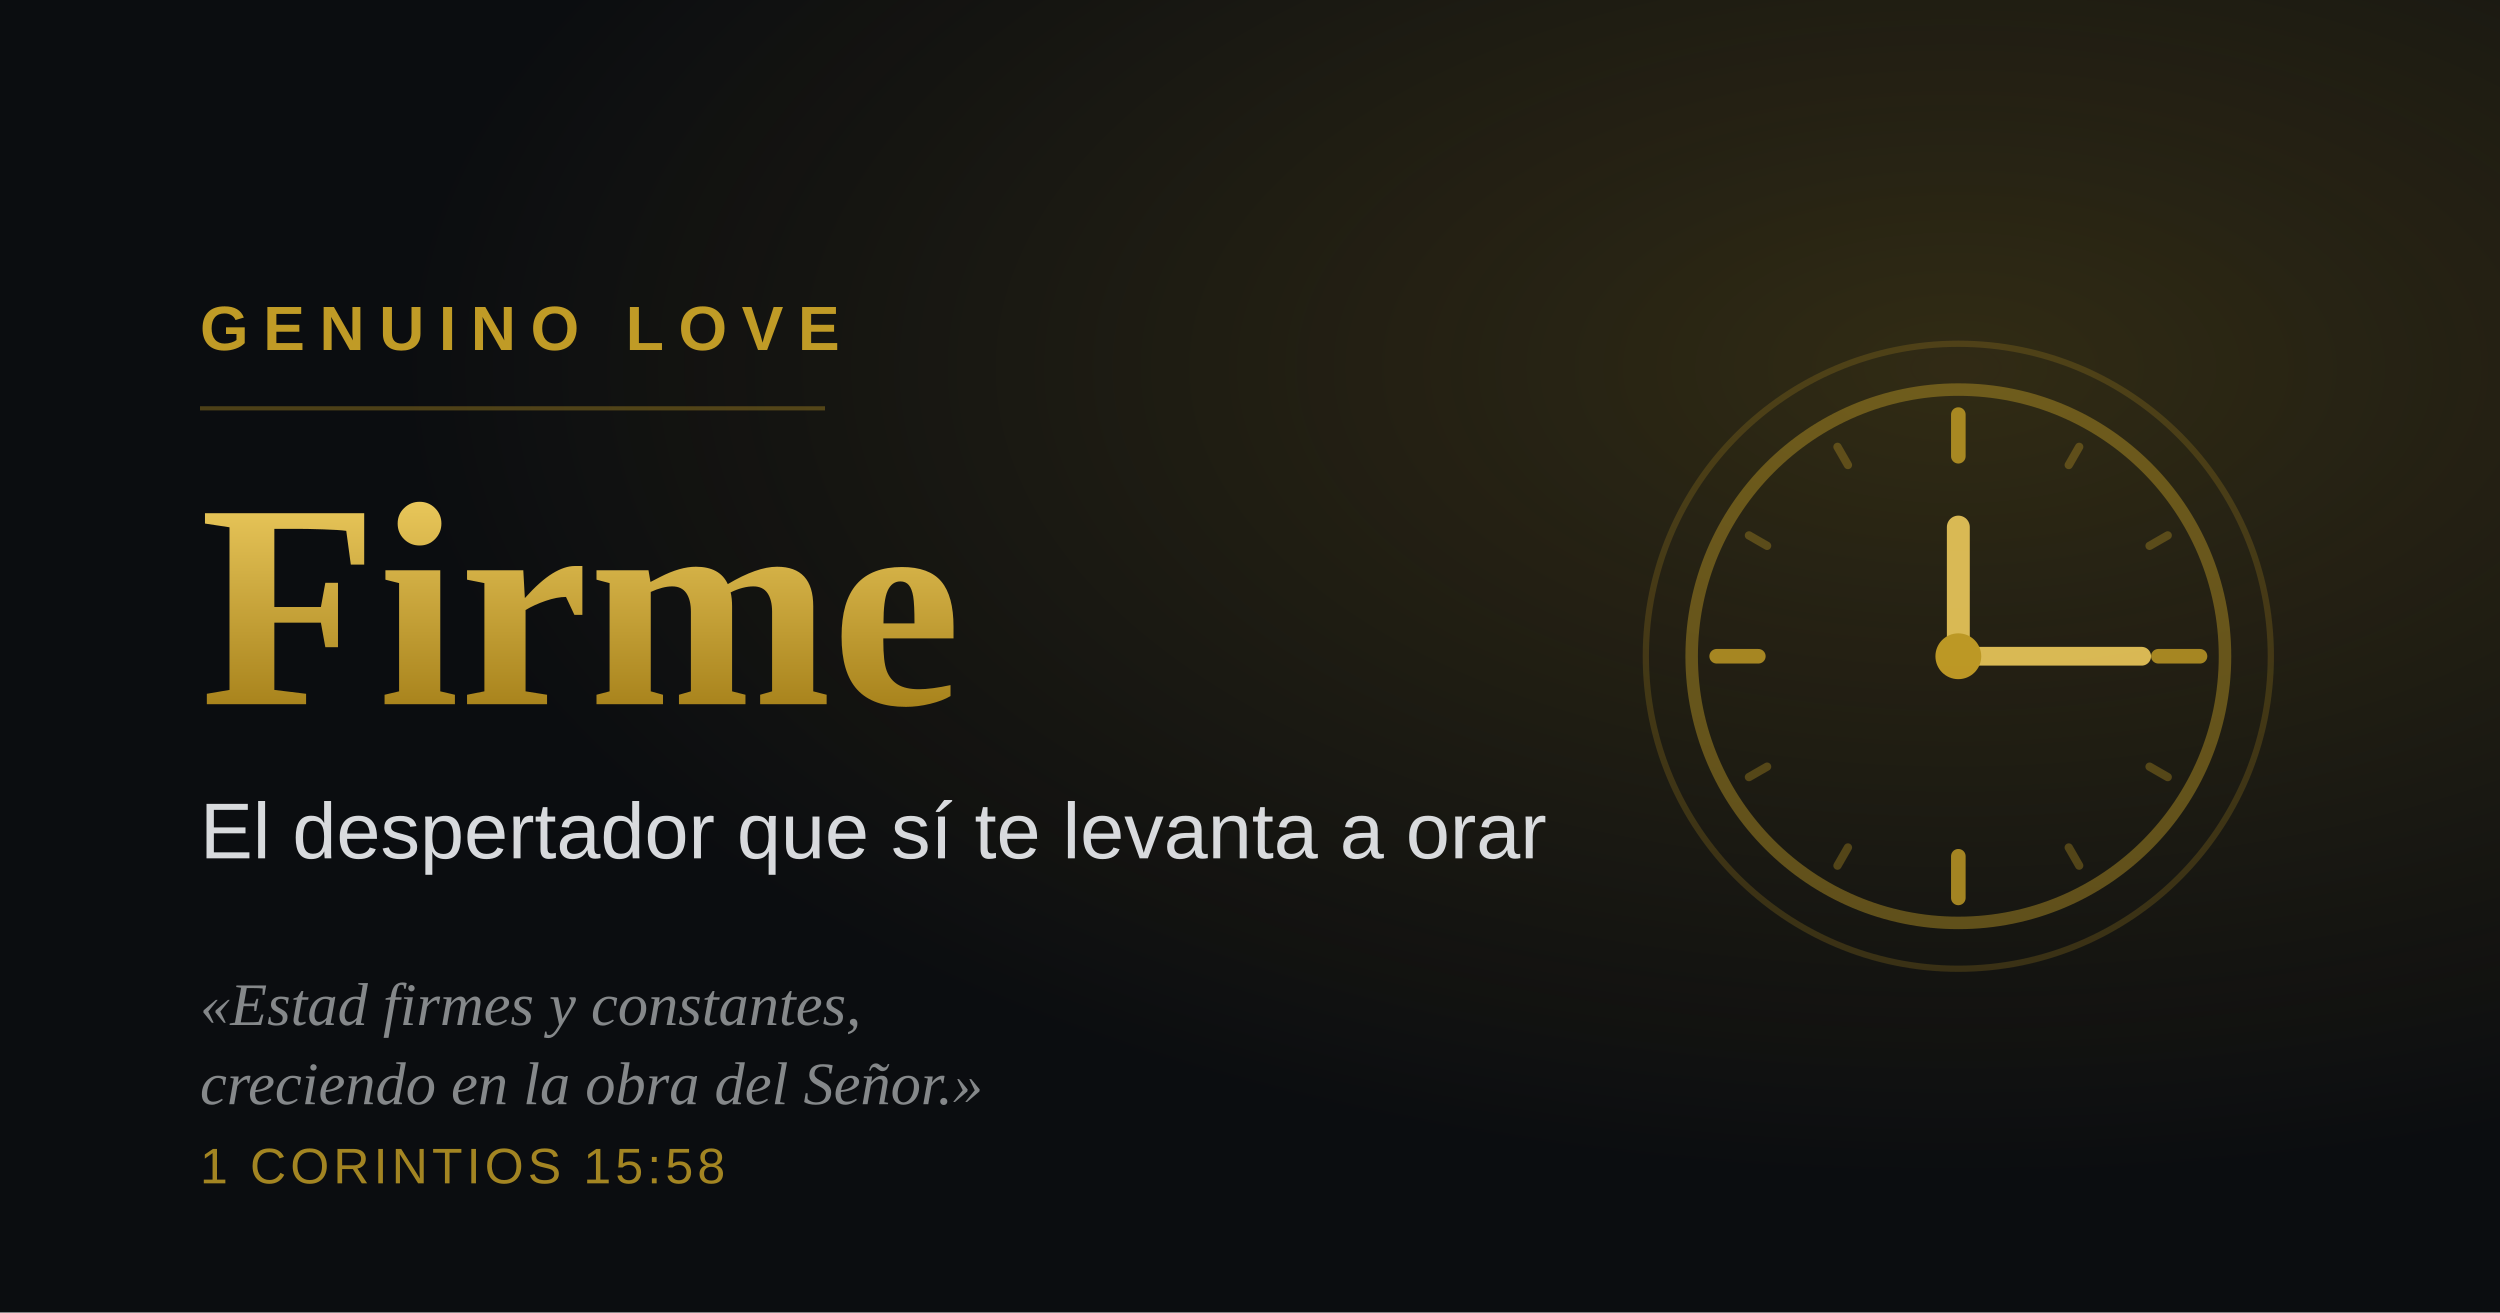
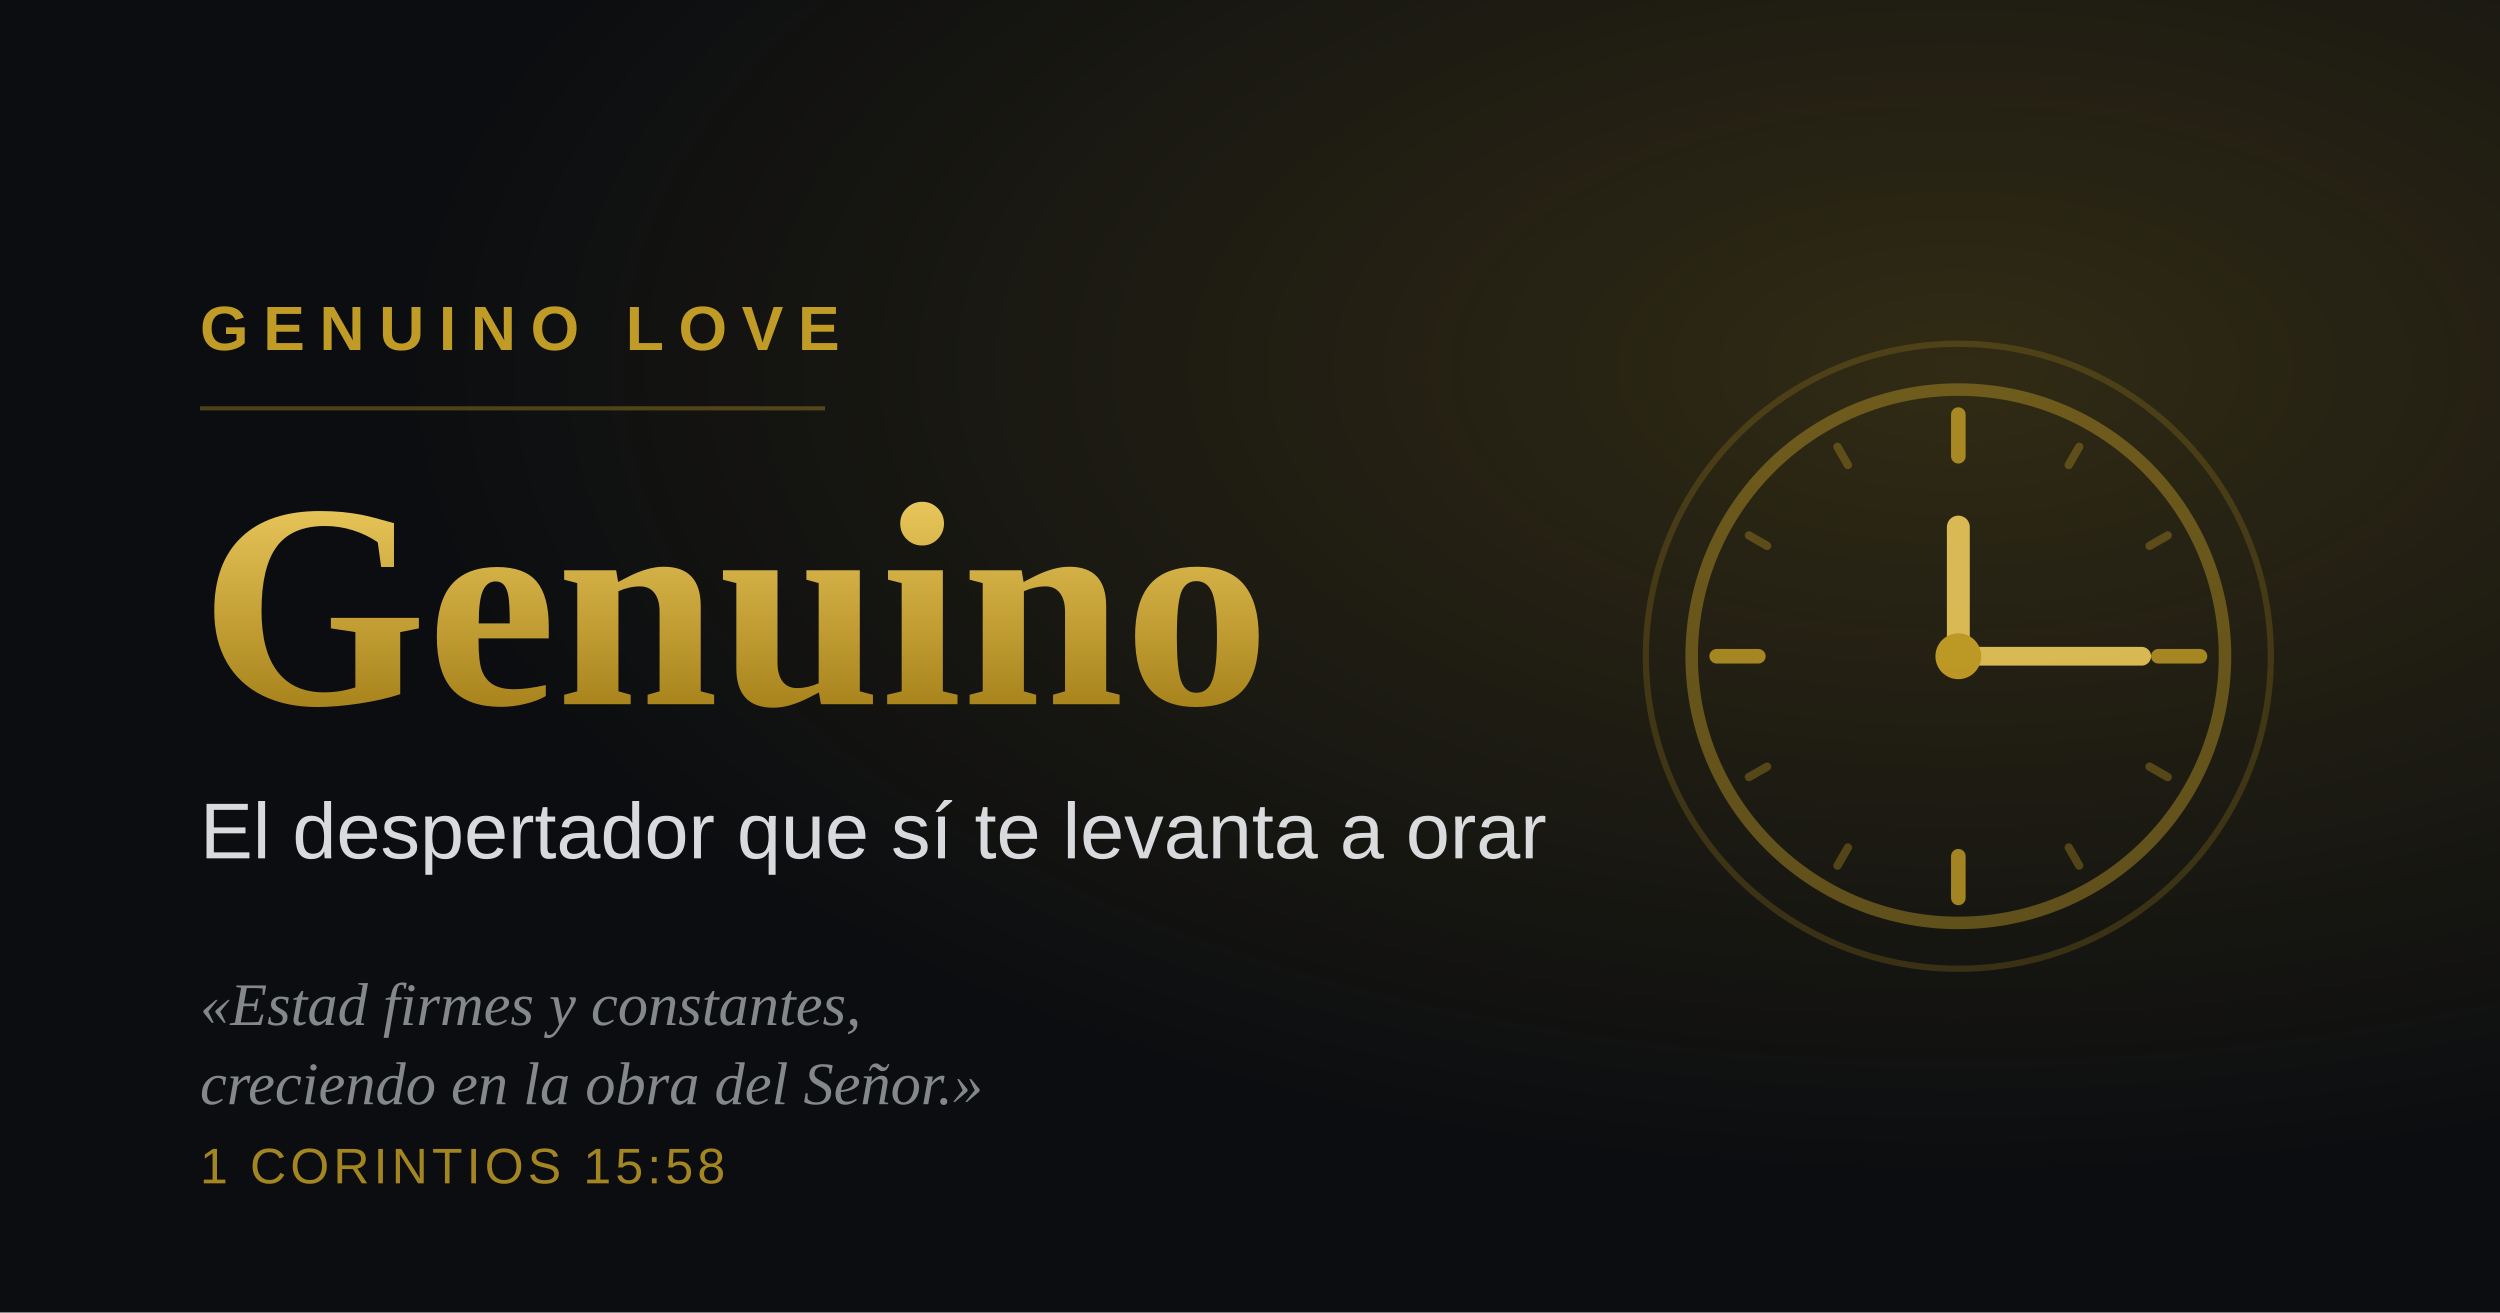
<svg xmlns="http://www.w3.org/2000/svg" width="1200" height="630" viewBox="0 0 1200 630">
  <defs>
    <linearGradient id="oro" x1="0" y1="0" x2="0" y2="1">
      <stop offset="0" stop-color="#e8c65a" />
      <stop offset="1" stop-color="#a8831c" />
    </linearGradient>
    <radialGradient id="brillo" cx="0.78" cy="0.28" r="0.62">
      <stop offset="0" stop-color="#c9a227" stop-opacity="0.20" />
      <stop offset="1" stop-color="#c9a227" stop-opacity="0" />
    </radialGradient>
  </defs>
  <rect width="1200" height="630" fill="#0b0d10" />
  <rect width="1200" height="630" fill="url(#brillo)" />
  <g transform="translate(940 315)" opacity="0.92">
    <circle r="150" fill="none" stroke="#c9a227" stroke-opacity="0.22" stroke-width="3" />
    <circle r="128" fill="none" stroke="#c9a227" stroke-opacity="0.45" stroke-width="6" />
    <line x1="0.0" y1="-96.0" x2="0.0" y2="-116.0" stroke="#c9a227" stroke-opacity="0.85" stroke-width="7" stroke-linecap="round" />
    <line x1="53.0" y1="-91.8" x2="58.0" y2="-100.5" stroke="#c9a227" stroke-opacity="0.35" stroke-width="4" stroke-linecap="round" />
    <line x1="91.8" y1="-53.0" x2="100.5" y2="-58.0" stroke="#c9a227" stroke-opacity="0.35" stroke-width="4" stroke-linecap="round" />
    <line x1="96.0" y1="-0.0" x2="116.0" y2="-0.0" stroke="#c9a227" stroke-opacity="0.85" stroke-width="7" stroke-linecap="round" />
    <line x1="91.8" y1="53.0" x2="100.5" y2="58.0" stroke="#c9a227" stroke-opacity="0.35" stroke-width="4" stroke-linecap="round" />
    <line x1="53.0" y1="91.8" x2="58.0" y2="100.5" stroke="#c9a227" stroke-opacity="0.35" stroke-width="4" stroke-linecap="round" />
    <line x1="0.0" y1="96.0" x2="0.0" y2="116.0" stroke="#c9a227" stroke-opacity="0.85" stroke-width="7" stroke-linecap="round" />
    <line x1="-53.0" y1="91.8" x2="-58.0" y2="100.5" stroke="#c9a227" stroke-opacity="0.35" stroke-width="4" stroke-linecap="round" />
    <line x1="-91.8" y1="53.0" x2="-100.5" y2="58.0" stroke="#c9a227" stroke-opacity="0.35" stroke-width="4" stroke-linecap="round" />
    <line x1="-96.0" y1="0.0" x2="-116.0" y2="0.0" stroke="#c9a227" stroke-opacity="0.85" stroke-width="7" stroke-linecap="round" />
    <line x1="-91.8" y1="-53.0" x2="-100.5" y2="-58.0" stroke="#c9a227" stroke-opacity="0.35" stroke-width="4" stroke-linecap="round" />
    <line x1="-53.0" y1="-91.8" x2="-58.0" y2="-100.5" stroke="#c9a227" stroke-opacity="0.35" stroke-width="4" stroke-linecap="round" />
    <line x1="0" y1="0" x2="0" y2="-62" stroke="#e8c65a" stroke-width="11" stroke-linecap="round" />
    <line x1="0" y1="0" x2="88" y2="0" stroke="#e8c65a" stroke-width="9" stroke-linecap="round" />
    <circle r="11" fill="#c9a227" />
  </g>
  <text x="96" y="168" font-family="Segoe UI, Arial, sans-serif" font-size="30" font-weight="600" letter-spacing="7" fill="#c9a227" fill-opacity="0.95">GENUINO LOVE</text>
  <line x1="96" y1="196" x2="396" y2="196" stroke="#c9a227" stroke-opacity="0.35" stroke-width="2" />
-   <text x="96" y="338" font-family="Georgia, Times New Roman, serif" font-size="140" font-weight="700" fill="url(#oro)">Firme</text>
+   <text x="96" y="338" font-family="Georgia, Times New Roman, serif" font-size="140" font-weight="700" fill="url(#oro)">Genuino</text>
  <text x="96" y="412" font-family="Segoe UI, Arial, sans-serif" font-size="38" fill="#e9ecef" fill-opacity="0.92">El despertador que sí te levanta a orar</text>
  <text x="96" y="492" font-family="Georgia, Times New Roman, serif" font-size="29" font-style="italic" fill="#e9ecef" fill-opacity="0.55">«Estad firmes y constantes,</text>
  <text x="96" y="530" font-family="Georgia, Times New Roman, serif" font-size="29" font-style="italic" fill="#e9ecef" fill-opacity="0.55">creciendo en la obra del Señor.»</text>
  <text x="96" y="568" font-family="Segoe UI, Arial, sans-serif" font-size="24" letter-spacing="2" fill="#c9a227" fill-opacity="0.8">1 CORINTIOS 15:58</text>
</svg>
